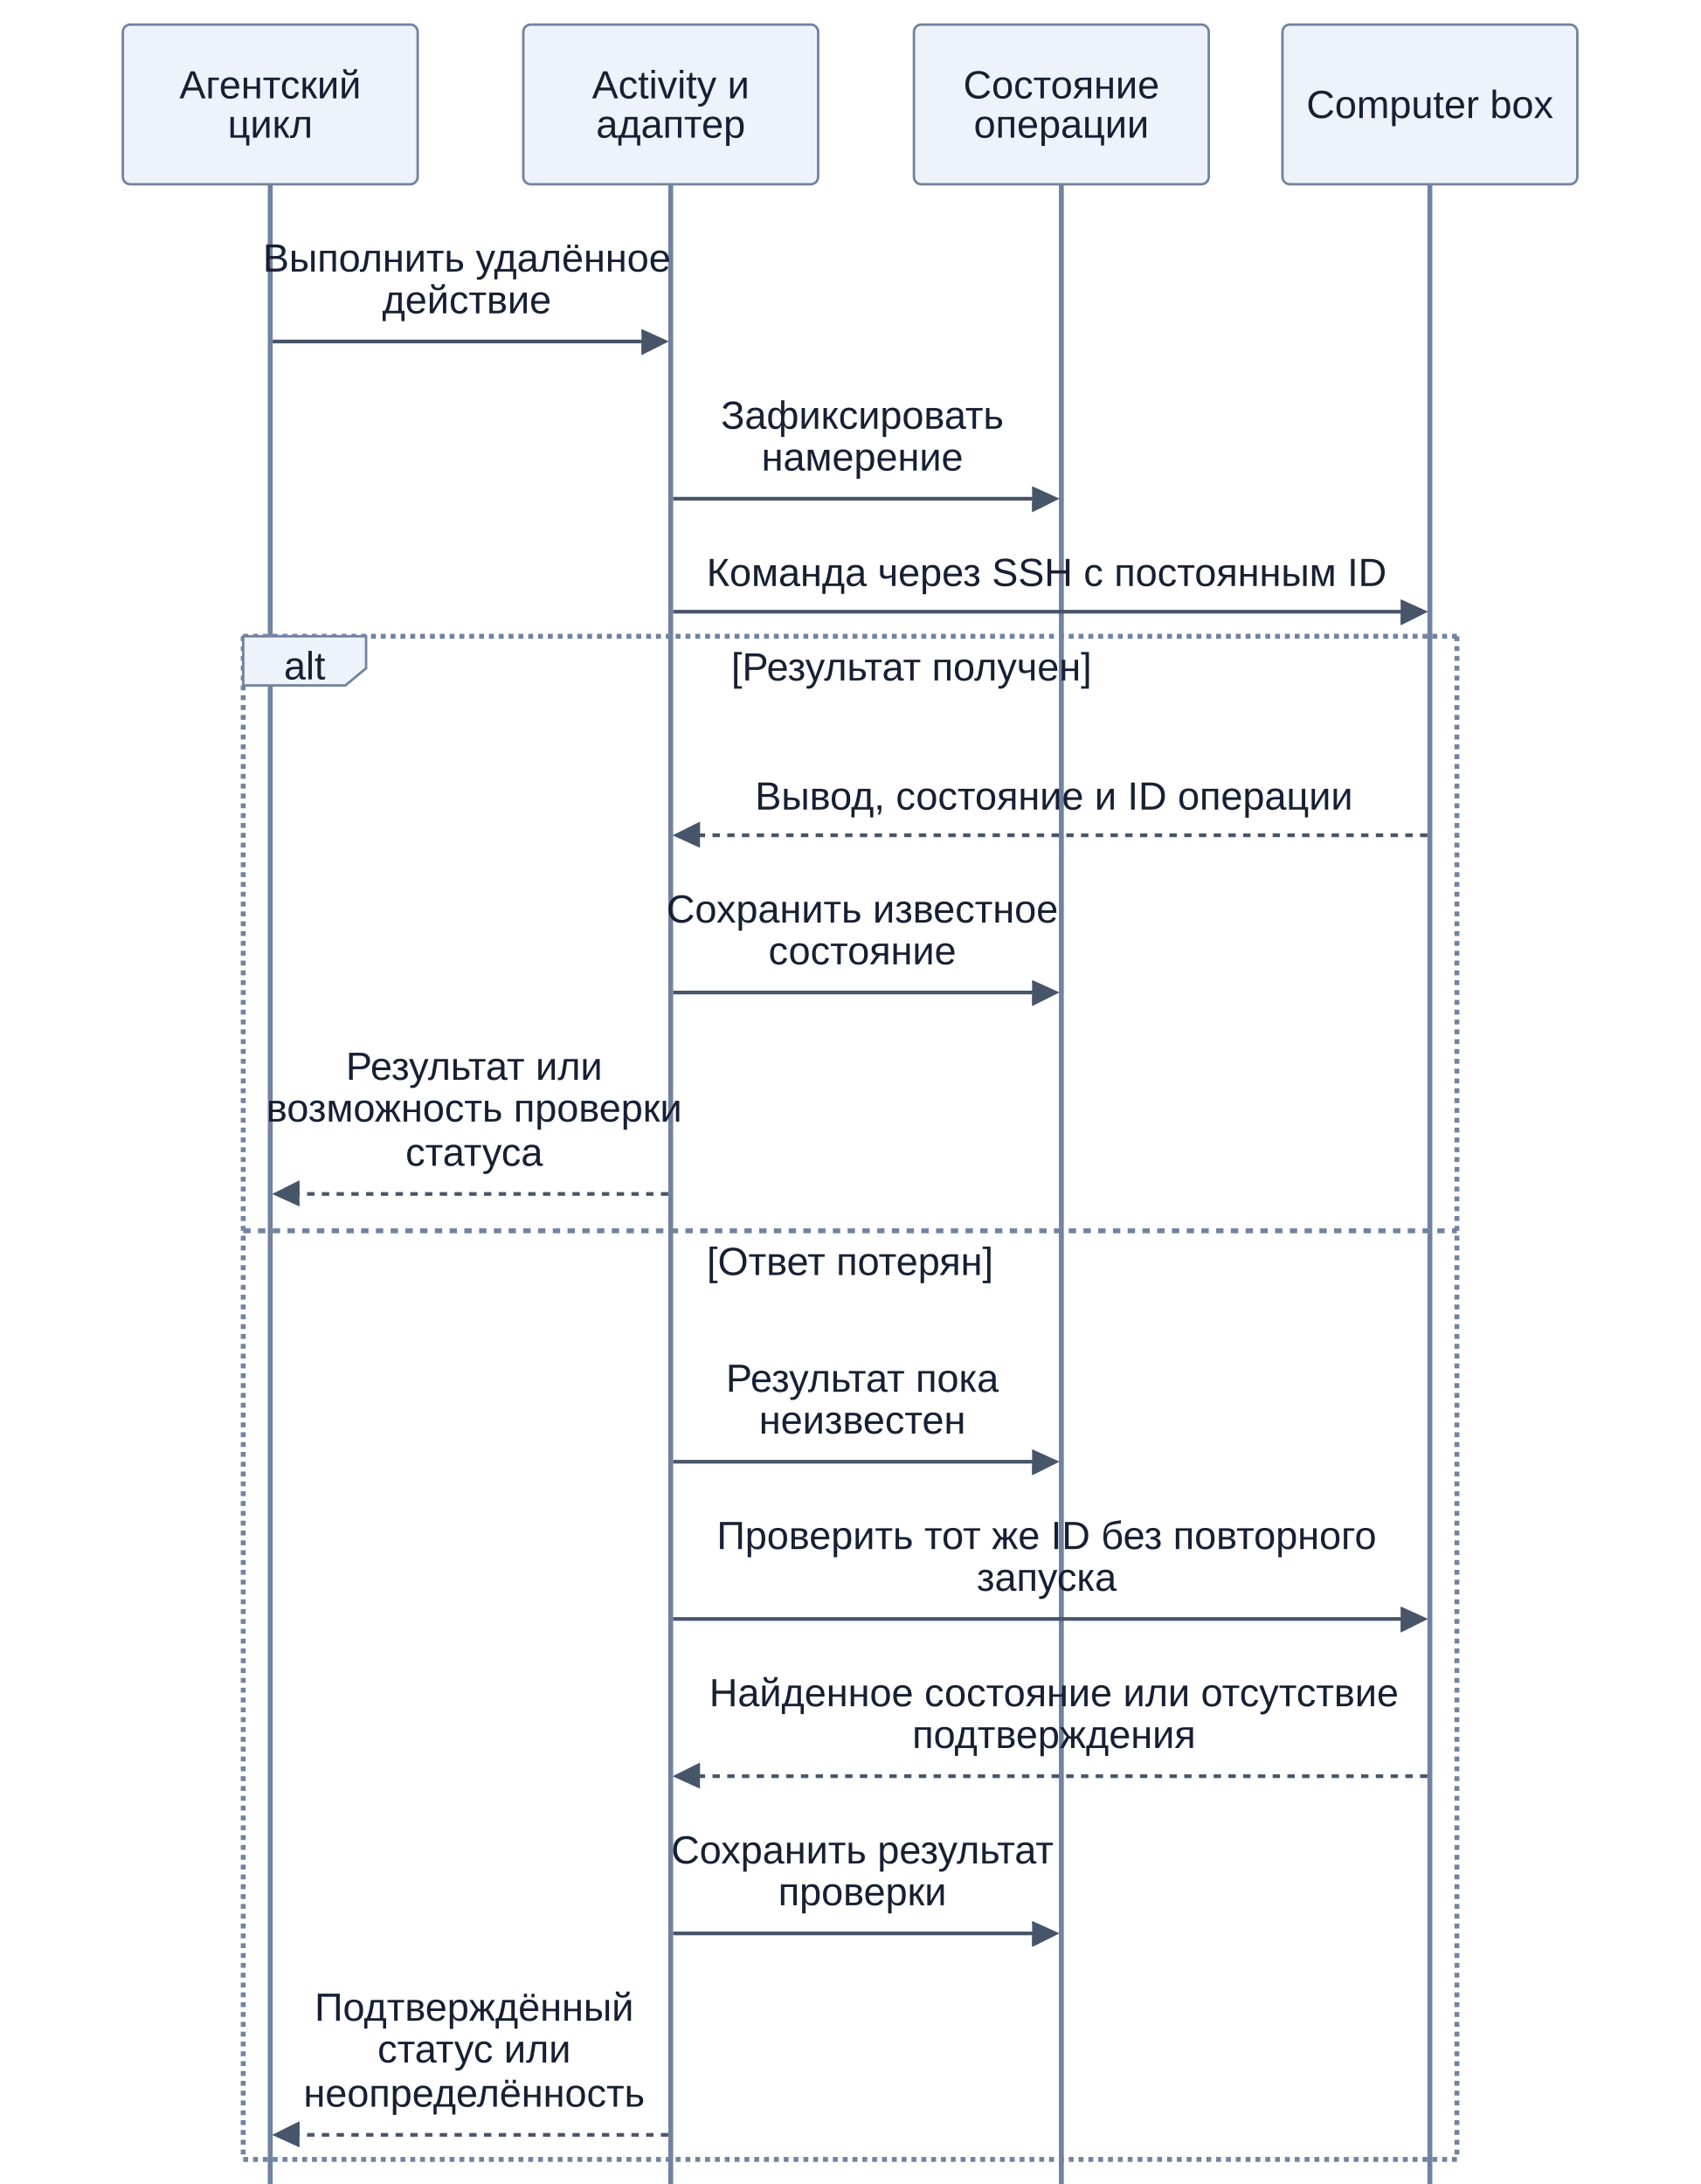
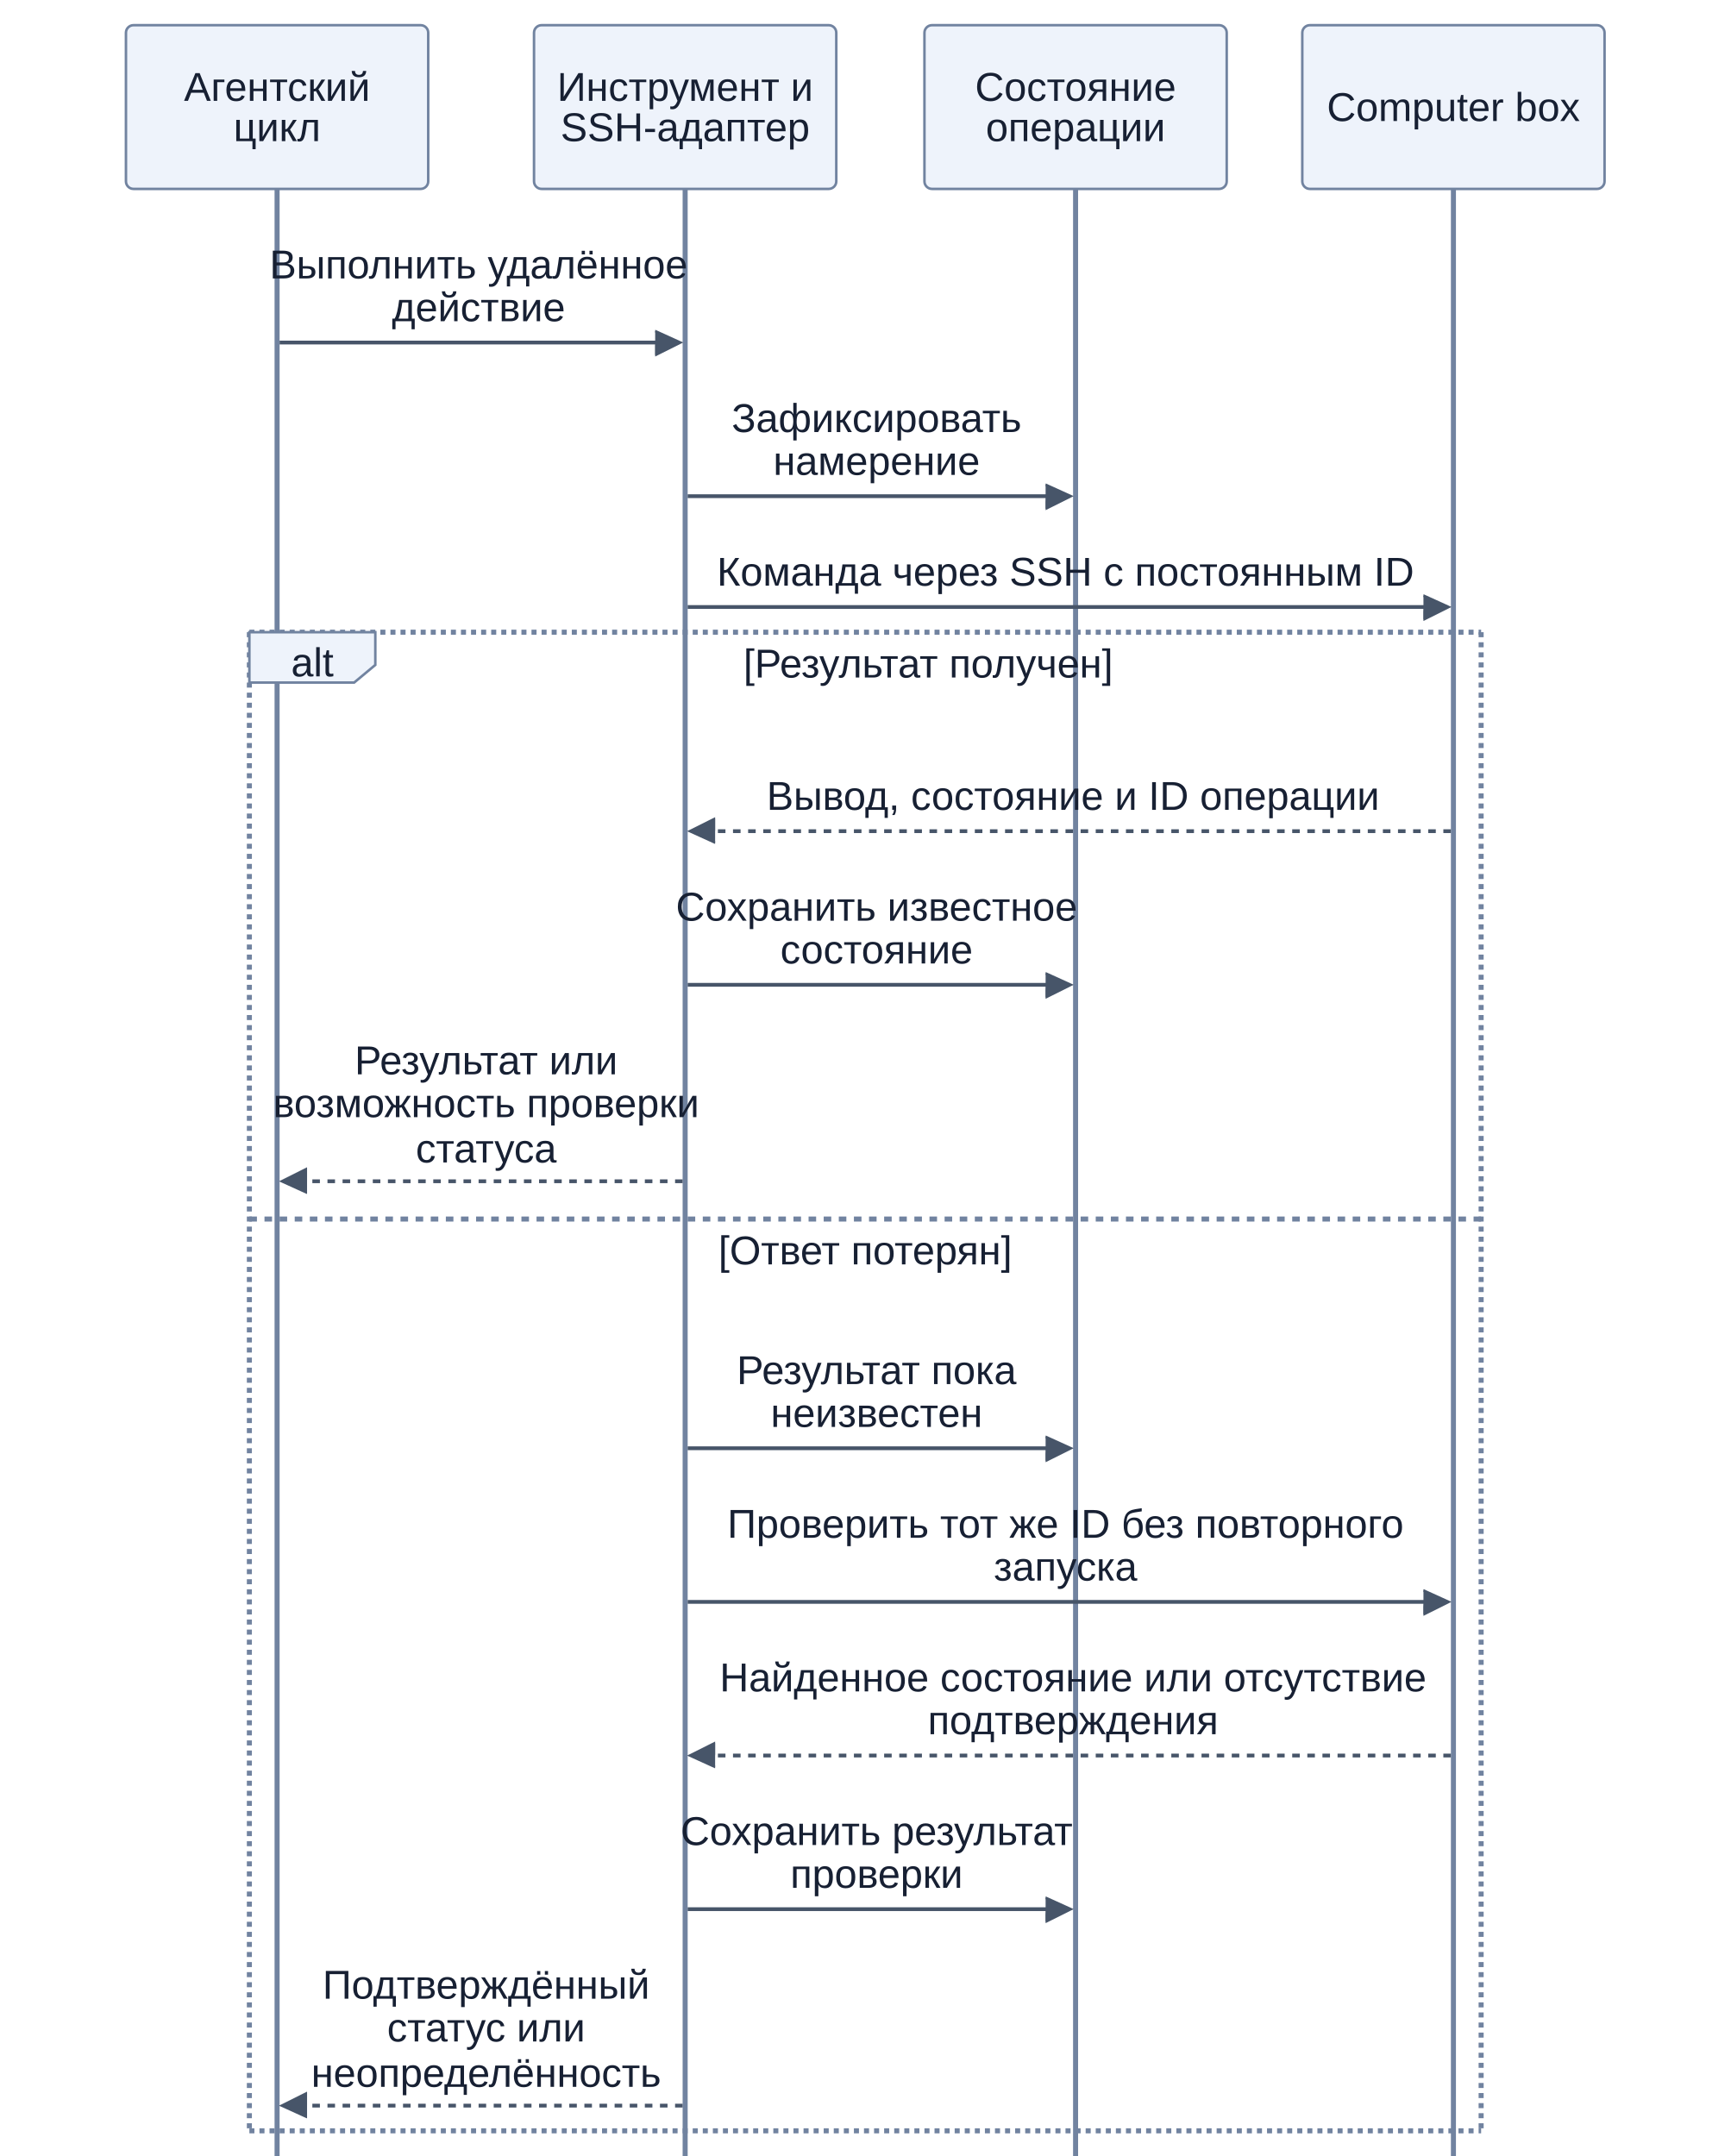
- <svg xmlns="http://www.w3.org/2000/svg" id="my-svg" width="100%" style="max-width: 692px; background-color: white;" viewBox="-50 -10 692 889" role="graphics-document document" aria-roledescription="sequence" aria-describedby="chart-desc-my-svg" aria-labelledby="chart-title-my-svg">
+ <svg xmlns="http://www.w3.org/2000/svg" id="my-svg" width="100%" style="max-width: 687px; background-color: white;" viewBox="-50 -10 687 856" role="graphics-document document" aria-roledescription="sequence" aria-describedby="chart-desc-my-svg" aria-labelledby="chart-title-my-svg">
  <g>
-     <line id="actor3" x1="532" y1="65" x2="532" y2="2000" class="actor-line 200" stroke-width="0.5px" stroke="#999" name="Computer" data-et="life-line" data-id="Computer" />
+     <line id="actor3" x1="527" y1="65" x2="527" y2="2000" class="actor-line 200" stroke-width="0.5px" stroke="#999" name="Computer" data-et="life-line" data-id="Computer" />
    <g id="root-3" data-et="participant" data-type="participant" data-id="Computer">
-       <rect x="472" y="0" fill="#eaeaea" stroke="#666" width="120" height="65" name="Computer" rx="3" ry="3" class="actor actor-top" />
-       <text x="532" y="32.5" dominant-baseline="central" alignment-baseline="central" class="actor actor-box" style="text-anchor: middle; font-size: 16px; font-weight: 400; font-family: Arial, sans-serif;">
-         <tspan x="532" dy="0">Computer box</tspan>
+       <rect x="467" y="0" fill="#eaeaea" stroke="#666" width="120" height="65" name="Computer" rx="3" ry="3" class="actor actor-top" />
+       <text x="527" y="32.5" dominant-baseline="central" alignment-baseline="central" class="actor actor-box" style="text-anchor: middle; font-size: 16px; font-weight: 400; font-family: Arial, sans-serif;">
+         <tspan x="527" dy="0">Computer box</tspan>
      </text>
    </g>
  </g>
  <g>
-     <line id="actor2" x1="382" y1="65" x2="382" y2="2000" class="actor-line 200" stroke-width="0.5px" stroke="#999" name="Store" data-et="life-line" data-id="Store" />
+     <line id="actor2" x1="377" y1="65" x2="377" y2="2000" class="actor-line 200" stroke-width="0.5px" stroke="#999" name="Store" data-et="life-line" data-id="Store" />
    <g id="root-2" data-et="participant" data-type="participant" data-id="Store">
-       <rect x="322" y="0" fill="#eaeaea" stroke="#666" width="120" height="65" name="Store" rx="3" ry="3" class="actor actor-top" />
-       <text x="382" y="32.5" dominant-baseline="central" alignment-baseline="central" class="actor actor-box" style="text-anchor: middle; font-size: 16px; font-weight: 400; font-family: Arial, sans-serif;">
-         <tspan x="382" dy="-8">Состояние</tspan>
+       <rect x="317" y="0" fill="#eaeaea" stroke="#666" width="120" height="65" name="Store" rx="3" ry="3" class="actor actor-top" />
+       <text x="377" y="32.5" dominant-baseline="central" alignment-baseline="central" class="actor actor-box" style="text-anchor: middle; font-size: 16px; font-weight: 400; font-family: Arial, sans-serif;">
+         <tspan x="377" dy="-8">Состояние</tspan>
      </text>
-       <text x="382" y="32.5" dominant-baseline="central" alignment-baseline="central" class="actor actor-box" style="text-anchor: middle; font-size: 16px; font-weight: 400; font-family: Arial, sans-serif;">
-         <tspan x="382" dy="8">операции</tspan>
+       <text x="377" y="32.5" dominant-baseline="central" alignment-baseline="central" class="actor actor-box" style="text-anchor: middle; font-size: 16px; font-weight: 400; font-family: Arial, sans-serif;">
+         <tspan x="377" dy="8">операции</tspan>
      </text>
    </g>
  </g>
  <g>
-     <line id="actor1" x1="223" y1="65" x2="223" y2="2000" class="actor-line 200" stroke-width="0.5px" stroke="#999" name="Activity" data-et="life-line" data-id="Activity" />
+     <line id="actor1" x1="222" y1="65" x2="222" y2="2000" class="actor-line 200" stroke-width="0.5px" stroke="#999" name="Activity" data-et="life-line" data-id="Activity" />
    <g id="root-1" data-et="participant" data-type="participant" data-id="Activity">
-       <rect x="163" y="0" fill="#eaeaea" stroke="#666" width="120" height="65" name="Activity" rx="3" ry="3" class="actor actor-top" />
-       <text x="223" y="32.5" dominant-baseline="central" alignment-baseline="central" class="actor actor-box" style="text-anchor: middle; font-size: 16px; font-weight: 400; font-family: Arial, sans-serif;">
-         <tspan x="223" dy="-8">Activity и</tspan>
+       <rect x="162" y="0" fill="#eaeaea" stroke="#666" width="120" height="65" name="Activity" rx="3" ry="3" class="actor actor-top" />
+       <text x="222" y="32.5" dominant-baseline="central" alignment-baseline="central" class="actor actor-box" style="text-anchor: middle; font-size: 16px; font-weight: 400; font-family: Arial, sans-serif;">
+         <tspan x="222" dy="-8">Инструмент и</tspan>
      </text>
-       <text x="223" y="32.5" dominant-baseline="central" alignment-baseline="central" class="actor actor-box" style="text-anchor: middle; font-size: 16px; font-weight: 400; font-family: Arial, sans-serif;">
-         <tspan x="223" dy="8">адаптер</tspan>
+       <text x="222" y="32.5" dominant-baseline="central" alignment-baseline="central" class="actor actor-box" style="text-anchor: middle; font-size: 16px; font-weight: 400; font-family: Arial, sans-serif;">
+         <tspan x="222" dy="8">SSH-адаптер</tspan>
      </text>
    </g>
  </g>
  <g>
    <line id="actor0" x1="60" y1="65" x2="60" y2="2000" class="actor-line 200" stroke-width="0.5px" stroke="#999" name="Agent" data-et="life-line" data-id="Agent" />
    <g id="root-0" data-et="participant" data-type="participant" data-id="Agent">
      <rect x="0" y="0" fill="#eaeaea" stroke="#666" width="120" height="65" name="Agent" rx="3" ry="3" class="actor actor-top" />
      <text x="60" y="32.5" dominant-baseline="central" alignment-baseline="central" class="actor actor-box" style="text-anchor: middle; font-size: 16px; font-weight: 400; font-family: Arial, sans-serif;">
        <tspan x="60" dy="-8">Агентский</tspan>
      </text>
      <text x="60" y="32.5" dominant-baseline="central" alignment-baseline="central" class="actor actor-box" style="text-anchor: middle; font-size: 16px; font-weight: 400; font-family: Arial, sans-serif;">
        <tspan x="60" dy="8">цикл</tspan>
      </text>
    </g>
  </g>
  <style>#my-svg{font-family:Arial,sans-serif;font-size:16px;fill:#172033;}@keyframes edge-animation-frame{from{stroke-dashoffset:0;}}@keyframes dash{to{stroke-dashoffset:0;}}#my-svg .edge-animation-slow{stroke-dasharray:9,5!important;stroke-dashoffset:900;animation:dash 50s linear infinite;stroke-linecap:round;}#my-svg .edge-animation-fast{stroke-dasharray:9,5!important;stroke-dashoffset:900;animation:dash 20s linear infinite;stroke-linecap:round;}#my-svg .error-icon{fill:#faf5eb;}#my-svg .error-text{fill:#050a14;stroke:#050a14;}#my-svg .edge-thickness-normal{stroke-width:1px;}#my-svg .edge-thickness-thick{stroke-width:3.5px;}#my-svg .edge-pattern-solid{stroke-dasharray:0;}#my-svg .edge-thickness-invisible{stroke-width:0;fill:none;}#my-svg .edge-pattern-dashed{stroke-dasharray:3;}#my-svg .edge-pattern-dotted{stroke-dasharray:2;}#my-svg .marker{fill:#64748b;stroke:#64748b;}#my-svg .marker.cross{stroke:#64748b;}#my-svg svg{font-family:Arial,sans-serif;font-size:16px;}#my-svg p{margin:0;}#my-svg .actor{stroke:#7183a0;fill:#eef3fb;stroke-width:1;}#my-svg rect.actor.outer-path[data-look="neo"]{filter:drop-shadow( 1px 2px 2px rgba(185,185,185,1));}#my-svg rect.note[data-look="neo"]{stroke:#c4b58f;fill:#faf5eb;filter:drop-shadow( 1px 2px 2px rgba(185,185,185,1));}#my-svg text.actor&gt;tspan{fill:#172033;stroke:none;}#my-svg .actor-line{stroke:#7183a0;}#my-svg .innerArc{stroke-width:1.5;stroke-dasharray:none;}#my-svg .messageLine0{stroke-width:1.5;stroke-dasharray:none;stroke:#475569;}#my-svg .messageLine1{stroke-width:1.5;stroke-dasharray:2,2;stroke:#475569;}#my-svg [id$="-arrowhead"] path{fill:#475569;stroke:#475569;}#my-svg .sequenceNumber{fill:#9b8b74;}#my-svg [id$="-sequencenumber"]{fill:#475569;}#my-svg [id$="-crosshead"] path{fill:#475569;stroke:#475569;}#my-svg .messageText{fill:#172033;stroke:none;}#my-svg .labelBox{stroke:#7183a0;fill:#eef3fb;filter:none;}#my-svg .labelText,#my-svg .labelText&gt;tspan{fill:#172033;stroke:none;}#my-svg .loopText,#my-svg .loopText&gt;tspan{fill:#172033;stroke:none;}#my-svg .sectionTitle,#my-svg .sectionTitle&gt;tspan{fill:#172033;stroke:none;}#my-svg .loopLine{stroke-width:2px;stroke-dasharray:2,2;stroke:#7183a0;fill:#7183a0;}#my-svg .note{stroke:#c4b58f;fill:#faf5eb;}#my-svg .noteText,#my-svg .noteText&gt;tspan{fill:#172033;stroke:none;}#my-svg .activation0{fill:#f1f7f3;stroke:hsl(140, 27.273%, 85.686%);}#my-svg .activation1{fill:#f1f7f3;stroke:hsl(140, 27.273%, 85.686%);}#my-svg .activation2{fill:#f1f7f3;stroke:hsl(140, 27.273%, 85.686%);}#my-svg .actorPopupMenu{position:absolute;}#my-svg .actorPopupMenuPanel{position:absolute;fill:#eef3fb;box-shadow:0px 8px 16px 0px rgba(0,0,0,0.2);filter:drop-shadow(3px 5px 2px rgb(0 0 0 / 0.4));}#my-svg .actor-man circle,#my-svg line{fill:#eef3fb;stroke-width:2px;}#my-svg g rect.rect{filter:drop-shadow( 1px 2px 2px rgba(185,185,185,1));stroke:#7183a0;}#my-svg .node .neo-node{stroke:#7183a0;}#my-svg [data-look="neo"].node rect,#my-svg [data-look="neo"].cluster rect,#my-svg [data-look="neo"].node polygon{stroke:url(#my-svg-gradient);filter:drop-shadow( 1px 2px 2px rgba(185,185,185,1));}#my-svg [data-look="neo"].swimlane.cluster rect{filter:none;}#my-svg [data-look="neo"].node path{stroke:url(#my-svg-gradient);stroke-width:1px;}#my-svg [data-look="neo"].node .outer-path{filter:drop-shadow( 1px 2px 2px rgba(185,185,185,1));}#my-svg [data-look="neo"].node .neo-line path{stroke:#7183a0;filter:none;}#my-svg [data-look="neo"].node circle{stroke:url(#my-svg-gradient);filter:drop-shadow( 1px 2px 2px rgba(185,185,185,1));}#my-svg [data-look="neo"].node circle .state-start{fill:#000000;}#my-svg [data-look="neo"].icon-shape .icon{fill:url(#my-svg-gradient);filter:drop-shadow( 1px 2px 2px rgba(185,185,185,1));}#my-svg [data-look="neo"].icon-shape .icon-neo path{stroke:url(#my-svg-gradient);filter:drop-shadow( 1px 2px 2px rgba(185,185,185,1));}#my-svg :root{--mermaid-font-family:Arial,sans-serif;}</style>
  <g />
  <defs>
    <symbol id="my-svg-computer" width="24" height="24">
      <path transform="scale(.5)" d="M2 2v13h20v-13h-20zm18 11h-16v-9h16v9zm-10.228 6l.466-1h3.524l.467 1h-4.457zm14.228 3h-24l2-6h2.104l-1.33 4h18.45l-1.297-4h2.073l2 6zm-5-10h-14v-7h14v7z" />
    </symbol>
  </defs>
  <defs>
    <symbol id="my-svg-database" fill-rule="evenodd" clip-rule="evenodd">
      <path transform="scale(.5)" d="M12.258.001l.256.004.255.005.253.008.251.01.249.012.247.015.246.016.242.019.241.02.239.023.236.024.233.027.231.028.229.031.225.032.223.034.22.036.217.038.214.04.211.041.208.043.205.045.201.046.198.048.194.05.191.051.187.053.183.054.18.056.175.057.172.059.168.06.163.061.16.063.155.064.15.066.074.033.073.033.071.034.07.034.069.035.068.035.067.035.066.035.064.036.064.036.062.036.06.036.06.037.058.037.058.037.055.038.055.038.053.038.052.038.051.039.05.039.048.039.047.039.045.04.044.04.043.04.041.04.04.041.039.041.037.041.036.041.034.041.033.042.032.042.03.042.029.042.027.042.026.043.024.043.023.043.021.043.02.043.018.044.017.043.015.044.013.044.012.044.011.045.009.044.007.045.006.045.004.045.002.045.001.045v17l-.001.045-.002.045-.004.045-.006.045-.007.045-.009.044-.011.045-.012.044-.013.044-.015.044-.017.043-.018.044-.02.043-.021.043-.023.043-.024.043-.026.043-.027.042-.029.042-.03.042-.032.042-.033.042-.034.041-.036.041-.037.041-.039.041-.04.041-.041.04-.043.04-.044.04-.045.04-.047.039-.048.039-.05.039-.051.039-.052.038-.053.038-.055.038-.055.038-.058.037-.058.037-.06.037-.06.036-.062.036-.064.036-.064.036-.066.035-.067.035-.068.035-.069.035-.07.034-.071.034-.073.033-.074.033-.15.066-.155.064-.16.063-.163.061-.168.06-.172.059-.175.057-.18.056-.183.054-.187.053-.191.051-.194.05-.198.048-.201.046-.205.045-.208.043-.211.041-.214.04-.217.038-.22.036-.223.034-.225.032-.229.031-.231.028-.233.027-.236.024-.239.023-.241.02-.242.019-.246.016-.247.015-.249.012-.251.01-.253.008-.255.005-.256.004-.258.001-.258-.001-.256-.004-.255-.005-.253-.008-.251-.01-.249-.012-.247-.015-.245-.016-.243-.019-.241-.02-.238-.023-.236-.024-.234-.027-.231-.028-.228-.031-.226-.032-.223-.034-.22-.036-.217-.038-.214-.04-.211-.041-.208-.043-.204-.045-.201-.046-.198-.048-.195-.05-.19-.051-.187-.053-.184-.054-.179-.056-.176-.057-.172-.059-.167-.06-.164-.061-.159-.063-.155-.064-.151-.066-.074-.033-.072-.033-.072-.034-.07-.034-.069-.035-.068-.035-.067-.035-.066-.035-.064-.036-.063-.036-.062-.036-.061-.036-.06-.037-.058-.037-.057-.037-.056-.038-.055-.038-.053-.038-.052-.038-.051-.039-.049-.039-.049-.039-.046-.039-.046-.04-.044-.04-.043-.04-.041-.04-.04-.041-.039-.041-.037-.041-.036-.041-.034-.041-.033-.042-.032-.042-.03-.042-.029-.042-.027-.042-.026-.043-.024-.043-.023-.043-.021-.043-.02-.043-.018-.044-.017-.043-.015-.044-.013-.044-.012-.044-.011-.045-.009-.044-.007-.045-.006-.045-.004-.045-.002-.045-.001-.045v-17l.001-.045.002-.045.004-.045.006-.045.007-.045.009-.044.011-.045.012-.044.013-.044.015-.044.017-.043.018-.044.02-.043.021-.043.023-.043.024-.043.026-.043.027-.042.029-.042.03-.042.032-.042.033-.042.034-.041.036-.041.037-.041.039-.041.04-.041.041-.04.043-.04.044-.04.046-.04.046-.039.049-.039.049-.039.051-.039.052-.038.053-.038.055-.038.056-.038.057-.037.058-.037.06-.037.061-.036.062-.036.063-.036.064-.036.066-.035.067-.035.068-.035.069-.035.07-.034.072-.034.072-.033.074-.033.151-.066.155-.064.159-.063.164-.061.167-.06.172-.059.176-.057.179-.056.184-.054.187-.053.19-.051.195-.05.198-.048.201-.046.204-.045.208-.043.211-.041.214-.04.217-.038.22-.036.223-.034.226-.032.228-.031.231-.028.234-.027.236-.024.238-.023.241-.02.243-.019.245-.016.247-.015.249-.012.251-.01.253-.008.255-.005.256-.004.258-.001.258.001zm-9.258 20.499v.01l.001.021.003.021.004.022.005.021.006.022.007.022.009.023.01.022.011.023.012.023.013.023.015.023.016.024.017.023.018.024.019.024.021.024.022.025.023.024.024.025.052.049.056.05.061.051.066.051.07.051.075.051.079.052.084.052.088.052.092.052.097.052.102.051.105.052.11.052.114.051.119.051.123.051.127.05.131.05.135.05.139.048.144.049.147.047.152.047.155.047.16.045.163.045.167.043.171.043.176.041.178.041.183.039.187.039.19.037.194.035.197.035.202.033.204.031.209.03.212.029.216.027.219.025.222.024.226.021.23.02.233.018.236.016.24.015.243.012.246.01.249.008.253.005.256.004.259.001.26-.001.257-.004.254-.005.25-.008.247-.011.244-.012.241-.014.237-.016.233-.018.231-.021.226-.021.224-.024.22-.026.216-.027.212-.028.21-.031.205-.031.202-.034.198-.034.194-.036.191-.037.187-.039.183-.04.179-.04.175-.042.172-.043.168-.044.163-.045.16-.046.155-.046.152-.047.148-.048.143-.049.139-.049.136-.05.131-.05.126-.05.123-.051.118-.052.114-.051.11-.052.106-.052.101-.052.096-.052.092-.052.088-.053.083-.051.079-.052.074-.052.07-.051.065-.051.06-.051.056-.05.051-.05.023-.024.023-.025.021-.024.02-.024.019-.024.018-.024.017-.024.015-.023.014-.024.013-.023.012-.023.01-.023.01-.022.008-.022.006-.022.006-.022.004-.022.004-.021.001-.021.001-.021v-4.127l-.077.055-.08.053-.083.054-.085.053-.087.052-.09.052-.093.051-.095.05-.097.05-.1.049-.102.049-.105.048-.106.047-.109.047-.111.046-.114.045-.115.045-.118.044-.12.043-.122.042-.124.042-.126.041-.128.04-.13.04-.132.038-.134.038-.135.037-.138.037-.139.035-.142.035-.143.034-.144.033-.147.032-.148.031-.15.03-.151.03-.153.029-.154.027-.156.027-.158.026-.159.025-.161.024-.162.023-.163.022-.165.021-.166.02-.167.019-.169.018-.169.017-.171.016-.173.015-.173.014-.175.013-.175.012-.177.011-.178.01-.179.008-.179.008-.181.006-.182.005-.182.004-.184.003-.184.002h-.37l-.184-.002-.184-.003-.182-.004-.182-.005-.181-.006-.179-.008-.179-.008-.178-.01-.176-.011-.176-.012-.175-.013-.173-.014-.172-.015-.171-.016-.17-.017-.169-.018-.167-.019-.166-.02-.165-.021-.163-.022-.162-.023-.161-.024-.159-.025-.157-.026-.156-.027-.155-.027-.153-.029-.151-.03-.15-.03-.148-.031-.146-.032-.145-.033-.143-.034-.141-.035-.14-.035-.137-.037-.136-.037-.134-.038-.132-.038-.13-.04-.128-.04-.126-.041-.124-.042-.122-.042-.12-.044-.117-.043-.116-.045-.113-.045-.112-.046-.109-.047-.106-.047-.105-.048-.102-.049-.1-.049-.097-.05-.095-.05-.093-.052-.09-.051-.087-.052-.085-.053-.083-.054-.08-.054-.077-.054v4.127zm0-5.654v.011l.001.021.003.021.004.021.005.022.006.022.007.022.009.022.01.022.011.023.012.023.013.023.015.024.016.023.017.024.018.024.019.024.021.024.022.024.023.025.024.024.052.05.056.05.061.05.066.051.07.051.075.052.079.051.084.052.088.052.092.052.097.052.102.052.105.052.11.051.114.051.119.052.123.05.127.051.131.05.135.049.139.049.144.048.147.048.152.047.155.046.16.045.163.045.167.044.171.042.176.042.178.04.183.04.187.038.19.037.194.036.197.034.202.033.204.032.209.03.212.028.216.027.219.025.222.024.226.022.23.02.233.018.236.016.24.014.243.012.246.01.249.008.253.006.256.003.259.001.26-.001.257-.003.254-.006.25-.008.247-.01.244-.012.241-.015.237-.016.233-.018.231-.02.226-.022.224-.024.22-.025.216-.027.212-.029.21-.03.205-.032.202-.033.198-.035.194-.036.191-.037.187-.039.183-.039.179-.041.175-.042.172-.043.168-.044.163-.045.16-.045.155-.047.152-.047.148-.048.143-.048.139-.05.136-.049.131-.05.126-.051.123-.051.118-.051.114-.052.11-.052.106-.052.101-.052.096-.052.092-.052.088-.052.083-.052.079-.052.074-.051.07-.052.065-.051.06-.05.056-.051.051-.049.023-.025.023-.024.021-.025.02-.024.019-.024.018-.024.017-.024.015-.023.014-.023.013-.024.012-.022.01-.023.01-.023.008-.022.006-.022.006-.022.004-.021.004-.022.001-.021.001-.021v-4.139l-.077.054-.08.054-.083.054-.085.052-.087.053-.09.051-.093.051-.095.051-.097.05-.1.049-.102.049-.105.048-.106.047-.109.047-.111.046-.114.045-.115.044-.118.044-.12.044-.122.042-.124.042-.126.041-.128.04-.13.039-.132.039-.134.038-.135.037-.138.036-.139.036-.142.035-.143.033-.144.033-.147.033-.148.031-.15.03-.151.03-.153.028-.154.028-.156.027-.158.026-.159.025-.161.024-.162.023-.163.022-.165.021-.166.02-.167.019-.169.018-.169.017-.171.016-.173.015-.173.014-.175.013-.175.012-.177.011-.178.009-.179.009-.179.007-.181.007-.182.005-.182.004-.184.003-.184.002h-.37l-.184-.002-.184-.003-.182-.004-.182-.005-.181-.007-.179-.007-.179-.009-.178-.009-.176-.011-.176-.012-.175-.013-.173-.014-.172-.015-.171-.016-.17-.017-.169-.018-.167-.019-.166-.02-.165-.021-.163-.022-.162-.023-.161-.024-.159-.025-.157-.026-.156-.027-.155-.028-.153-.028-.151-.03-.15-.03-.148-.031-.146-.033-.145-.033-.143-.033-.141-.035-.14-.036-.137-.036-.136-.037-.134-.038-.132-.039-.13-.039-.128-.04-.126-.041-.124-.042-.122-.043-.12-.043-.117-.044-.116-.044-.113-.046-.112-.046-.109-.046-.106-.047-.105-.048-.102-.049-.1-.049-.097-.05-.095-.051-.093-.051-.09-.051-.087-.053-.085-.052-.083-.054-.08-.054-.077-.054v4.139zm0-5.666v.011l.001.02.003.022.004.021.005.022.006.021.007.022.009.023.01.022.011.023.012.023.013.023.015.023.016.024.017.024.018.023.019.024.021.025.022.024.023.024.024.025.052.05.056.05.061.05.066.051.07.051.075.052.079.051.084.052.088.052.092.052.097.052.102.052.105.051.11.052.114.051.119.051.123.051.127.05.131.05.135.05.139.049.144.048.147.048.152.047.155.046.16.045.163.045.167.043.171.043.176.042.178.04.183.04.187.038.19.037.194.036.197.034.202.033.204.032.209.03.212.028.216.027.219.025.222.024.226.021.23.02.233.018.236.017.24.014.243.012.246.01.249.008.253.006.256.003.259.001.26-.001.257-.003.254-.006.25-.008.247-.01.244-.013.241-.014.237-.016.233-.018.231-.02.226-.022.224-.024.22-.025.216-.027.212-.029.21-.03.205-.032.202-.033.198-.035.194-.036.191-.037.187-.039.183-.039.179-.041.175-.042.172-.043.168-.044.163-.045.16-.045.155-.047.152-.047.148-.048.143-.049.139-.049.136-.049.131-.051.126-.05.123-.051.118-.052.114-.051.11-.052.106-.052.101-.052.096-.052.092-.052.088-.052.083-.052.079-.052.074-.052.07-.051.065-.051.06-.051.056-.05.051-.049.023-.025.023-.025.021-.024.02-.024.019-.024.018-.024.017-.024.015-.023.014-.024.013-.023.012-.023.01-.022.01-.023.008-.022.006-.022.006-.022.004-.022.004-.021.001-.021.001-.021v-4.153l-.077.054-.08.054-.083.053-.085.053-.087.053-.09.051-.093.051-.095.051-.097.05-.1.049-.102.048-.105.048-.106.048-.109.046-.111.046-.114.046-.115.044-.118.044-.12.043-.122.043-.124.042-.126.041-.128.04-.13.039-.132.039-.134.038-.135.037-.138.036-.139.036-.142.034-.143.034-.144.033-.147.032-.148.032-.15.03-.151.03-.153.028-.154.028-.156.027-.158.026-.159.024-.161.024-.162.023-.163.023-.165.021-.166.02-.167.019-.169.018-.169.017-.171.016-.173.015-.173.014-.175.013-.175.012-.177.01-.178.01-.179.009-.179.007-.181.006-.182.006-.182.004-.184.003-.184.001-.185.001-.185-.001-.184-.001-.184-.003-.182-.004-.182-.006-.181-.006-.179-.007-.179-.009-.178-.01-.176-.01-.176-.012-.175-.013-.173-.014-.172-.015-.171-.016-.17-.017-.169-.018-.167-.019-.166-.02-.165-.021-.163-.023-.162-.023-.161-.024-.159-.024-.157-.026-.156-.027-.155-.028-.153-.028-.151-.03-.15-.03-.148-.032-.146-.032-.145-.033-.143-.034-.141-.034-.14-.036-.137-.036-.136-.037-.134-.038-.132-.039-.13-.039-.128-.041-.126-.041-.124-.041-.122-.043-.12-.043-.117-.044-.116-.044-.113-.046-.112-.046-.109-.046-.106-.048-.105-.048-.102-.048-.1-.05-.097-.049-.095-.051-.093-.051-.09-.052-.087-.052-.085-.053-.083-.053-.08-.054-.077-.054v4.153zm8.74-8.179l-.257.004-.254.005-.25.008-.247.011-.244.012-.241.014-.237.016-.233.018-.231.021-.226.022-.224.023-.22.026-.216.027-.212.028-.21.031-.205.032-.202.033-.198.034-.194.036-.191.038-.187.038-.183.04-.179.041-.175.042-.172.043-.168.043-.163.045-.16.046-.155.046-.152.048-.148.048-.143.048-.139.049-.136.05-.131.05-.126.051-.123.051-.118.051-.114.052-.11.052-.106.052-.101.052-.096.052-.092.052-.088.052-.083.052-.079.052-.074.051-.07.052-.065.051-.06.05-.056.05-.051.05-.023.025-.023.024-.021.024-.02.025-.019.024-.018.024-.017.023-.015.024-.014.023-.013.023-.012.023-.01.023-.01.022-.008.022-.006.023-.006.021-.004.022-.004.021-.001.021-.001.021.001.021.001.021.004.021.004.022.006.021.006.023.008.022.01.022.01.023.012.023.013.023.014.023.015.024.017.023.018.024.019.024.02.025.021.024.023.024.023.025.051.05.056.05.06.05.065.051.07.052.074.051.079.052.083.052.088.052.092.052.096.052.101.052.106.052.11.052.114.052.118.051.123.051.126.051.131.05.136.05.139.049.143.048.148.048.152.048.155.046.16.046.163.045.168.043.172.043.175.042.179.041.183.04.187.038.191.038.194.036.198.034.202.033.205.032.21.031.212.028.216.027.22.026.224.023.226.022.231.021.233.018.237.016.241.014.244.012.247.011.25.008.254.005.257.004.26.001.26-.001.257-.004.254-.005.25-.008.247-.011.244-.012.241-.014.237-.016.233-.018.231-.021.226-.022.224-.023.22-.026.216-.027.212-.028.21-.031.205-.032.202-.033.198-.034.194-.036.191-.038.187-.038.183-.04.179-.041.175-.042.172-.043.168-.043.163-.045.16-.046.155-.046.152-.048.148-.048.143-.048.139-.049.136-.05.131-.05.126-.051.123-.051.118-.051.114-.052.11-.052.106-.052.101-.052.096-.052.092-.052.088-.052.083-.052.079-.052.074-.051.07-.052.065-.051.06-.05.056-.05.051-.05.023-.025.023-.024.021-.024.02-.025.019-.024.018-.024.017-.023.015-.024.014-.023.013-.023.012-.023.01-.023.01-.022.008-.022.006-.023.006-.021.004-.022.004-.021.001-.021.001-.021-.001-.021-.001-.021-.004-.021-.004-.022-.006-.021-.006-.023-.008-.022-.01-.022-.01-.023-.012-.023-.013-.023-.014-.023-.015-.024-.017-.023-.018-.024-.019-.024-.02-.025-.021-.024-.023-.024-.023-.025-.051-.05-.056-.05-.06-.05-.065-.051-.07-.052-.074-.051-.079-.052-.083-.052-.088-.052-.092-.052-.096-.052-.101-.052-.106-.052-.11-.052-.114-.052-.118-.051-.123-.051-.126-.051-.131-.05-.136-.05-.139-.049-.143-.048-.148-.048-.152-.048-.155-.046-.16-.046-.163-.045-.168-.043-.172-.043-.175-.042-.179-.041-.183-.04-.187-.038-.191-.038-.194-.036-.198-.034-.202-.033-.205-.032-.21-.031-.212-.028-.216-.027-.22-.026-.224-.023-.226-.022-.231-.021-.233-.018-.237-.016-.241-.014-.244-.012-.247-.011-.25-.008-.254-.005-.257-.004-.26-.001-.26.001z" />
    </symbol>
  </defs>
  <defs>
    <symbol id="my-svg-clock" width="24" height="24">
      <path transform="scale(.5)" d="M12 2c5.514 0 10 4.486 10 10s-4.486 10-10 10-10-4.486-10-10 4.486-10 10-10zm0-2c-6.627 0-12 5.373-12 12s5.373 12 12 12 12-5.373 12-12-5.373-12-12-12zm5.848 12.459c.202.038.202.333.001.372-1.907.361-6.045 1.111-6.547 1.111-.719 0-1.301-.582-1.301-1.301 0-.512.77-5.447 1.125-7.445.034-.192.312-.181.343.014l.985 6.238 5.394 1.011z" />
    </symbol>
  </defs>
  <defs>
    <marker id="my-svg-arrowhead" refX="7.9" refY="5" markerUnits="userSpaceOnUse" markerWidth="12" markerHeight="12" orient="auto-start-reverse">
      <path d="M -1 0 L 10 5 L 0 10 z" />
    </marker>
  </defs>
  <defs>
    <marker id="my-svg-crosshead" markerWidth="15" markerHeight="8" orient="auto" refX="4" refY="4.5">
      <path fill="none" stroke="#000000" stroke-width="1pt" d="M 1,2 L 6,7 M 6,2 L 1,7" style="stroke-dasharray: 0, 0;" />
    </marker>
  </defs>
  <defs>
    <marker id="my-svg-filled-head" refX="15.5" refY="7" markerWidth="20" markerHeight="28" orient="auto">
      <path d="M 18,7 L9,13 L14,7 L9,1 Z" />
    </marker>
  </defs>
  <defs>
    <marker id="my-svg-sequencenumber" refX="15" refY="15" markerWidth="60" markerHeight="40" orient="auto">
      <circle cx="15" cy="15" r="6" />
    </marker>
  </defs>
  <defs>
    <marker id="my-svg-solidTopArrowHead" refX="7.9" refY="7.25" markerUnits="userSpaceOnUse" markerWidth="12" markerHeight="12" orient="auto-start-reverse">
      <path d="M 0 0 L 10 8 L 0 8 z" />
    </marker>
  </defs>
  <defs>
    <marker id="my-svg-solidBottomArrowHead" refX="7.9" refY="0.75" markerUnits="userSpaceOnUse" markerWidth="12" markerHeight="12" orient="auto-start-reverse">
      <path d="M 0 0 L 10 0 L 0 8 z" />
    </marker>
  </defs>
  <defs>
    <marker id="my-svg-stickTopArrowHead" refX="7.5" refY="7" markerUnits="userSpaceOnUse" markerWidth="12" markerHeight="12" orient="auto-start-reverse">
      <path d="M 0 0 L 7 7" stroke="black" stroke-width="1.5" fill="none" />
    </marker>
  </defs>
  <defs>
    <marker id="my-svg-stickBottomArrowHead" refX="7.5" refY="0" markerUnits="userSpaceOnUse" markerWidth="12" markerHeight="12" orient="auto-start-reverse">
      <path d="M 0 7 L 7 0" stroke="black" stroke-width="1.5" fill="none" />
    </marker>
  </defs>
  <g data-et="control-structure" data-id="i13">
-     <line x1="49" y1="249" x2="543" y2="249" class="loopLine" />
-     <line x1="543" y1="249" x2="543" y2="869" class="loopLine" />
-     <line x1="49" y1="869" x2="543" y2="869" class="loopLine" />
-     <line x1="49" y1="249" x2="49" y2="869" class="loopLine" />
-     <line x1="49" y1="491" x2="543" y2="491" class="loopLine" style="stroke-dasharray: 3, 3;" />
-     <polygon points="49,249 99,249 99,262 90.6,269 49,269" class="labelBox" />
-     <text x="74" y="262" text-anchor="middle" dominant-baseline="middle" alignment-baseline="middle" class="labelText" style="font-family: Arial, sans-serif; font-size: 16px; font-weight: 400;">alt</text>
-     <text x="321" y="267" text-anchor="middle" class="loopText" style="font-family: Arial, sans-serif; font-size: 16px; font-weight: 400;">
-       <tspan x="321">[Результат получен]</tspan>
+     <line x1="49" y1="241" x2="538" y2="241" class="loopLine" />
+     <line x1="538" y1="241" x2="538" y2="836" class="loopLine" />
+     <line x1="49" y1="836" x2="538" y2="836" class="loopLine" />
+     <line x1="49" y1="241" x2="49" y2="836" class="loopLine" />
+     <line x1="49" y1="474" x2="538" y2="474" class="loopLine" style="stroke-dasharray: 3, 3;" />
+     <polygon points="49,241 99,241 99,254 90.6,261 49,261" class="labelBox" />
+     <text x="74" y="254" text-anchor="middle" dominant-baseline="middle" alignment-baseline="middle" class="labelText" style="font-family: Arial, sans-serif; font-size: 16px; font-weight: 400;">alt</text>
+     <text x="318.5" y="259" text-anchor="middle" class="loopText" style="font-family: Arial, sans-serif; font-size: 16px; font-weight: 400;">
+       <tspan x="318.5">[Результат получен]</tspan>
    </text>
-     <text x="296" y="509" text-anchor="middle" class="sectionTitle" style="font-family: Arial, sans-serif; font-size: 16px; font-weight: 400;">[Ответ потерян]</text>
+     <text x="293.5" y="492" text-anchor="middle" class="sectionTitle" style="font-family: Arial, sans-serif; font-size: 16px; font-weight: 400;">[Ответ потерян]</text>
  </g>
  <text x="140" y="80" text-anchor="middle" dominant-baseline="middle" alignment-baseline="middle" class="messageText" dy="1em" style="font-family: Arial, sans-serif; font-size: 16px; font-weight: 400;">Выполнить удалённое</text>
  <text x="140" y="97" text-anchor="middle" dominant-baseline="middle" alignment-baseline="middle" class="messageText" dy="1em" style="font-family: Arial, sans-serif; font-size: 16px; font-weight: 400;">действие</text>
-   <line x1="61" y1="129" x2="219" y2="129" class="messageLine0" data-et="message" data-id="i0" data-from="Agent" data-to="Activity" stroke-width="2" stroke="none" marker-end="url(#my-svg-arrowhead)" style="fill: none;" />
-   <text x="301" y="144" text-anchor="middle" dominant-baseline="middle" alignment-baseline="middle" class="messageText" dy="1em" style="font-family: Arial, sans-serif; font-size: 16px; font-weight: 400;">Зафиксировать</text>
-   <text x="301" y="161" text-anchor="middle" dominant-baseline="middle" alignment-baseline="middle" class="messageText" dy="1em" style="font-family: Arial, sans-serif; font-size: 16px; font-weight: 400;">намерение</text>
-   <line x1="224" y1="193" x2="378" y2="193" class="messageLine0" data-et="message" data-id="i1" data-from="Activity" data-to="Store" stroke-width="2" stroke="none" marker-end="url(#my-svg-arrowhead)" style="fill: none;" />
-   <text x="376" y="208" text-anchor="middle" dominant-baseline="middle" alignment-baseline="middle" class="messageText" dy="1em" style="font-family: Arial, sans-serif; font-size: 16px; font-weight: 400;">Команда через SSH с постоянным ID</text>
-   <line x1="224" y1="239" x2="528" y2="239" class="messageLine0" data-et="message" data-id="i2" data-from="Activity" data-to="Computer" stroke-width="2" stroke="none" marker-end="url(#my-svg-arrowhead)" style="fill: none;" />
-   <text x="379" y="299" text-anchor="middle" dominant-baseline="middle" alignment-baseline="middle" class="messageText" dy="1em" style="font-family: Arial, sans-serif; font-size: 16px; font-weight: 400;">Вывод, состояние и ID операции</text>
-   <line x1="531" y1="330" x2="227" y2="330" class="messageLine1" data-et="message" data-id="i4" data-from="Computer" data-to="Activity" stroke-width="2" stroke="none" marker-end="url(#my-svg-arrowhead)" style="stroke-dasharray: 3, 3; fill: none;" />
-   <text x="301" y="345" text-anchor="middle" dominant-baseline="middle" alignment-baseline="middle" class="messageText" dy="1em" style="font-family: Arial, sans-serif; font-size: 16px; font-weight: 400;">Сохранить известное</text>
-   <text x="301" y="362" text-anchor="middle" dominant-baseline="middle" alignment-baseline="middle" class="messageText" dy="1em" style="font-family: Arial, sans-serif; font-size: 16px; font-weight: 400;">состояние</text>
-   <line x1="224" y1="394" x2="378" y2="394" class="messageLine0" data-et="message" data-id="i5" data-from="Activity" data-to="Store" stroke-width="2" stroke="none" marker-end="url(#my-svg-arrowhead)" style="fill: none;" />
-   <text x="143" y="409" text-anchor="middle" dominant-baseline="middle" alignment-baseline="middle" class="messageText" dy="1em" style="font-family: Arial, sans-serif; font-size: 16px; font-weight: 400;">Результат или</text>
-   <text x="143" y="426" text-anchor="middle" dominant-baseline="middle" alignment-baseline="middle" class="messageText" dy="1em" style="font-family: Arial, sans-serif; font-size: 16px; font-weight: 400;">возможность проверки</text>
-   <text x="143" y="444" text-anchor="middle" dominant-baseline="middle" alignment-baseline="middle" class="messageText" dy="1em" style="font-family: Arial, sans-serif; font-size: 16px; font-weight: 400;">статуса</text>
-   <line x1="222" y1="476" x2="64" y2="476" class="messageLine1" data-et="message" data-id="i6" data-from="Activity" data-to="Agent" stroke-width="2" stroke="none" marker-end="url(#my-svg-arrowhead)" style="stroke-dasharray: 3, 3; fill: none;" />
-   <text x="301" y="536" text-anchor="middle" dominant-baseline="middle" alignment-baseline="middle" class="messageText" dy="1em" style="font-family: Arial, sans-serif; font-size: 16px; font-weight: 400;">Результат пока</text>
-   <text x="301" y="553" text-anchor="middle" dominant-baseline="middle" alignment-baseline="middle" class="messageText" dy="1em" style="font-family: Arial, sans-serif; font-size: 16px; font-weight: 400;">неизвестен</text>
-   <line x1="224" y1="585" x2="378" y2="585" class="messageLine0" data-et="message" data-id="i8" data-from="Activity" data-to="Store" stroke-width="2" stroke="none" marker-end="url(#my-svg-arrowhead)" style="fill: none;" />
-   <text x="376" y="600" text-anchor="middle" dominant-baseline="middle" alignment-baseline="middle" class="messageText" dy="1em" style="font-family: Arial, sans-serif; font-size: 16px; font-weight: 400;">Проверить тот же ID без повторного</text>
-   <text x="376" y="617" text-anchor="middle" dominant-baseline="middle" alignment-baseline="middle" class="messageText" dy="1em" style="font-family: Arial, sans-serif; font-size: 16px; font-weight: 400;">запуска</text>
-   <line x1="224" y1="649" x2="528" y2="649" class="messageLine0" data-et="message" data-id="i9" data-from="Activity" data-to="Computer" stroke-width="2" stroke="none" marker-end="url(#my-svg-arrowhead)" style="fill: none;" />
-   <text x="379" y="664" text-anchor="middle" dominant-baseline="middle" alignment-baseline="middle" class="messageText" dy="1em" style="font-family: Arial, sans-serif; font-size: 16px; font-weight: 400;">Найденное состояние или отсутствие</text>
-   <text x="379" y="681" text-anchor="middle" dominant-baseline="middle" alignment-baseline="middle" class="messageText" dy="1em" style="font-family: Arial, sans-serif; font-size: 16px; font-weight: 400;">подтверждения</text>
-   <line x1="531" y1="713" x2="227" y2="713" class="messageLine1" data-et="message" data-id="i10" data-from="Computer" data-to="Activity" stroke-width="2" stroke="none" marker-end="url(#my-svg-arrowhead)" style="stroke-dasharray: 3, 3; fill: none;" />
-   <text x="301" y="728" text-anchor="middle" dominant-baseline="middle" alignment-baseline="middle" class="messageText" dy="1em" style="font-family: Arial, sans-serif; font-size: 16px; font-weight: 400;">Сохранить результат</text>
-   <text x="301" y="745" text-anchor="middle" dominant-baseline="middle" alignment-baseline="middle" class="messageText" dy="1em" style="font-family: Arial, sans-serif; font-size: 16px; font-weight: 400;">проверки</text>
-   <line x1="224" y1="777" x2="378" y2="777" class="messageLine0" data-et="message" data-id="i11" data-from="Activity" data-to="Store" stroke-width="2" stroke="none" marker-end="url(#my-svg-arrowhead)" style="fill: none;" />
-   <text x="143" y="792" text-anchor="middle" dominant-baseline="middle" alignment-baseline="middle" class="messageText" dy="1em" style="font-family: Arial, sans-serif; font-size: 16px; font-weight: 400;">Подтверждённый</text>
-   <text x="143" y="809" text-anchor="middle" dominant-baseline="middle" alignment-baseline="middle" class="messageText" dy="1em" style="font-family: Arial, sans-serif; font-size: 16px; font-weight: 400;">статус или</text>
-   <text x="143" y="827" text-anchor="middle" dominant-baseline="middle" alignment-baseline="middle" class="messageText" dy="1em" style="font-family: Arial, sans-serif; font-size: 16px; font-weight: 400;">неопределённость</text>
-   <line x1="222" y1="859" x2="64" y2="859" class="messageLine1" data-et="message" data-id="i12" data-from="Activity" data-to="Agent" stroke-width="2" stroke="none" marker-end="url(#my-svg-arrowhead)" style="stroke-dasharray: 3, 3; fill: none;" />
+   <line x1="61" y1="126" x2="218" y2="126" class="messageLine0" data-et="message" data-id="i0" data-from="Agent" data-to="Activity" stroke-width="2" stroke="none" marker-end="url(#my-svg-arrowhead)" style="fill: none;" />
+   <text x="298" y="141" text-anchor="middle" dominant-baseline="middle" alignment-baseline="middle" class="messageText" dy="1em" style="font-family: Arial, sans-serif; font-size: 16px; font-weight: 400;">Зафиксировать</text>
+   <text x="298" y="158" text-anchor="middle" dominant-baseline="middle" alignment-baseline="middle" class="messageText" dy="1em" style="font-family: Arial, sans-serif; font-size: 16px; font-weight: 400;">намерение</text>
+   <line x1="223" y1="187" x2="373" y2="187" class="messageLine0" data-et="message" data-id="i1" data-from="Activity" data-to="Store" stroke-width="2" stroke="none" marker-end="url(#my-svg-arrowhead)" style="fill: none;" />
+   <text x="373" y="202" text-anchor="middle" dominant-baseline="middle" alignment-baseline="middle" class="messageText" dy="1em" style="font-family: Arial, sans-serif; font-size: 16px; font-weight: 400;">Команда через SSH с постоянным ID</text>
+   <line x1="223" y1="231" x2="523" y2="231" class="messageLine0" data-et="message" data-id="i2" data-from="Activity" data-to="Computer" stroke-width="2" stroke="none" marker-end="url(#my-svg-arrowhead)" style="fill: none;" />
+   <text x="376" y="291" text-anchor="middle" dominant-baseline="middle" alignment-baseline="middle" class="messageText" dy="1em" style="font-family: Arial, sans-serif; font-size: 16px; font-weight: 400;">Вывод, состояние и ID операции</text>
+   <line x1="526" y1="320" x2="226" y2="320" class="messageLine1" data-et="message" data-id="i4" data-from="Computer" data-to="Activity" stroke-width="2" stroke="none" marker-end="url(#my-svg-arrowhead)" style="stroke-dasharray: 3, 3; fill: none;" />
+   <text x="298" y="335" text-anchor="middle" dominant-baseline="middle" alignment-baseline="middle" class="messageText" dy="1em" style="font-family: Arial, sans-serif; font-size: 16px; font-weight: 400;">Сохранить известное</text>
+   <text x="298" y="352" text-anchor="middle" dominant-baseline="middle" alignment-baseline="middle" class="messageText" dy="1em" style="font-family: Arial, sans-serif; font-size: 16px; font-weight: 400;">состояние</text>
+   <line x1="223" y1="381" x2="373" y2="381" class="messageLine0" data-et="message" data-id="i5" data-from="Activity" data-to="Store" stroke-width="2" stroke="none" marker-end="url(#my-svg-arrowhead)" style="fill: none;" />
+   <text x="143" y="396" text-anchor="middle" dominant-baseline="middle" alignment-baseline="middle" class="messageText" dy="1em" style="font-family: Arial, sans-serif; font-size: 16px; font-weight: 400;">Результат или</text>
+   <text x="143" y="413" text-anchor="middle" dominant-baseline="middle" alignment-baseline="middle" class="messageText" dy="1em" style="font-family: Arial, sans-serif; font-size: 16px; font-weight: 400;">возможность проверки</text>
+   <text x="143" y="431" text-anchor="middle" dominant-baseline="middle" alignment-baseline="middle" class="messageText" dy="1em" style="font-family: Arial, sans-serif; font-size: 16px; font-weight: 400;">статуса</text>
+   <line x1="221" y1="459" x2="64" y2="459" class="messageLine1" data-et="message" data-id="i6" data-from="Activity" data-to="Agent" stroke-width="2" stroke="none" marker-end="url(#my-svg-arrowhead)" style="stroke-dasharray: 3, 3; fill: none;" />
+   <text x="298" y="519" text-anchor="middle" dominant-baseline="middle" alignment-baseline="middle" class="messageText" dy="1em" style="font-family: Arial, sans-serif; font-size: 16px; font-weight: 400;">Результат пока</text>
+   <text x="298" y="536" text-anchor="middle" dominant-baseline="middle" alignment-baseline="middle" class="messageText" dy="1em" style="font-family: Arial, sans-serif; font-size: 16px; font-weight: 400;">неизвестен</text>
+   <line x1="223" y1="565" x2="373" y2="565" class="messageLine0" data-et="message" data-id="i8" data-from="Activity" data-to="Store" stroke-width="2" stroke="none" marker-end="url(#my-svg-arrowhead)" style="fill: none;" />
+   <text x="373" y="580" text-anchor="middle" dominant-baseline="middle" alignment-baseline="middle" class="messageText" dy="1em" style="font-family: Arial, sans-serif; font-size: 16px; font-weight: 400;">Проверить тот же ID без повторного</text>
+   <text x="373" y="597" text-anchor="middle" dominant-baseline="middle" alignment-baseline="middle" class="messageText" dy="1em" style="font-family: Arial, sans-serif; font-size: 16px; font-weight: 400;">запуска</text>
+   <line x1="223" y1="626" x2="523" y2="626" class="messageLine0" data-et="message" data-id="i9" data-from="Activity" data-to="Computer" stroke-width="2" stroke="none" marker-end="url(#my-svg-arrowhead)" style="fill: none;" />
+   <text x="376" y="641" text-anchor="middle" dominant-baseline="middle" alignment-baseline="middle" class="messageText" dy="1em" style="font-family: Arial, sans-serif; font-size: 16px; font-weight: 400;">Найденное состояние или отсутствие</text>
+   <text x="376" y="658" text-anchor="middle" dominant-baseline="middle" alignment-baseline="middle" class="messageText" dy="1em" style="font-family: Arial, sans-serif; font-size: 16px; font-weight: 400;">подтверждения</text>
+   <line x1="526" y1="687" x2="226" y2="687" class="messageLine1" data-et="message" data-id="i10" data-from="Computer" data-to="Activity" stroke-width="2" stroke="none" marker-end="url(#my-svg-arrowhead)" style="stroke-dasharray: 3, 3; fill: none;" />
+   <text x="298" y="702" text-anchor="middle" dominant-baseline="middle" alignment-baseline="middle" class="messageText" dy="1em" style="font-family: Arial, sans-serif; font-size: 16px; font-weight: 400;">Сохранить результат</text>
+   <text x="298" y="719" text-anchor="middle" dominant-baseline="middle" alignment-baseline="middle" class="messageText" dy="1em" style="font-family: Arial, sans-serif; font-size: 16px; font-weight: 400;">проверки</text>
+   <line x1="223" y1="748" x2="373" y2="748" class="messageLine0" data-et="message" data-id="i11" data-from="Activity" data-to="Store" stroke-width="2" stroke="none" marker-end="url(#my-svg-arrowhead)" style="fill: none;" />
+   <text x="143" y="763" text-anchor="middle" dominant-baseline="middle" alignment-baseline="middle" class="messageText" dy="1em" style="font-family: Arial, sans-serif; font-size: 16px; font-weight: 400;">Подтверждённый</text>
+   <text x="143" y="780" text-anchor="middle" dominant-baseline="middle" alignment-baseline="middle" class="messageText" dy="1em" style="font-family: Arial, sans-serif; font-size: 16px; font-weight: 400;">статус или</text>
+   <text x="143" y="798" text-anchor="middle" dominant-baseline="middle" alignment-baseline="middle" class="messageText" dy="1em" style="font-family: Arial, sans-serif; font-size: 16px; font-weight: 400;">неопределённость</text>
+   <line x1="221" y1="826" x2="64" y2="826" class="messageLine1" data-et="message" data-id="i12" data-from="Activity" data-to="Agent" stroke-width="2" stroke="none" marker-end="url(#my-svg-arrowhead)" style="stroke-dasharray: 3, 3; fill: none;" />
</svg>
